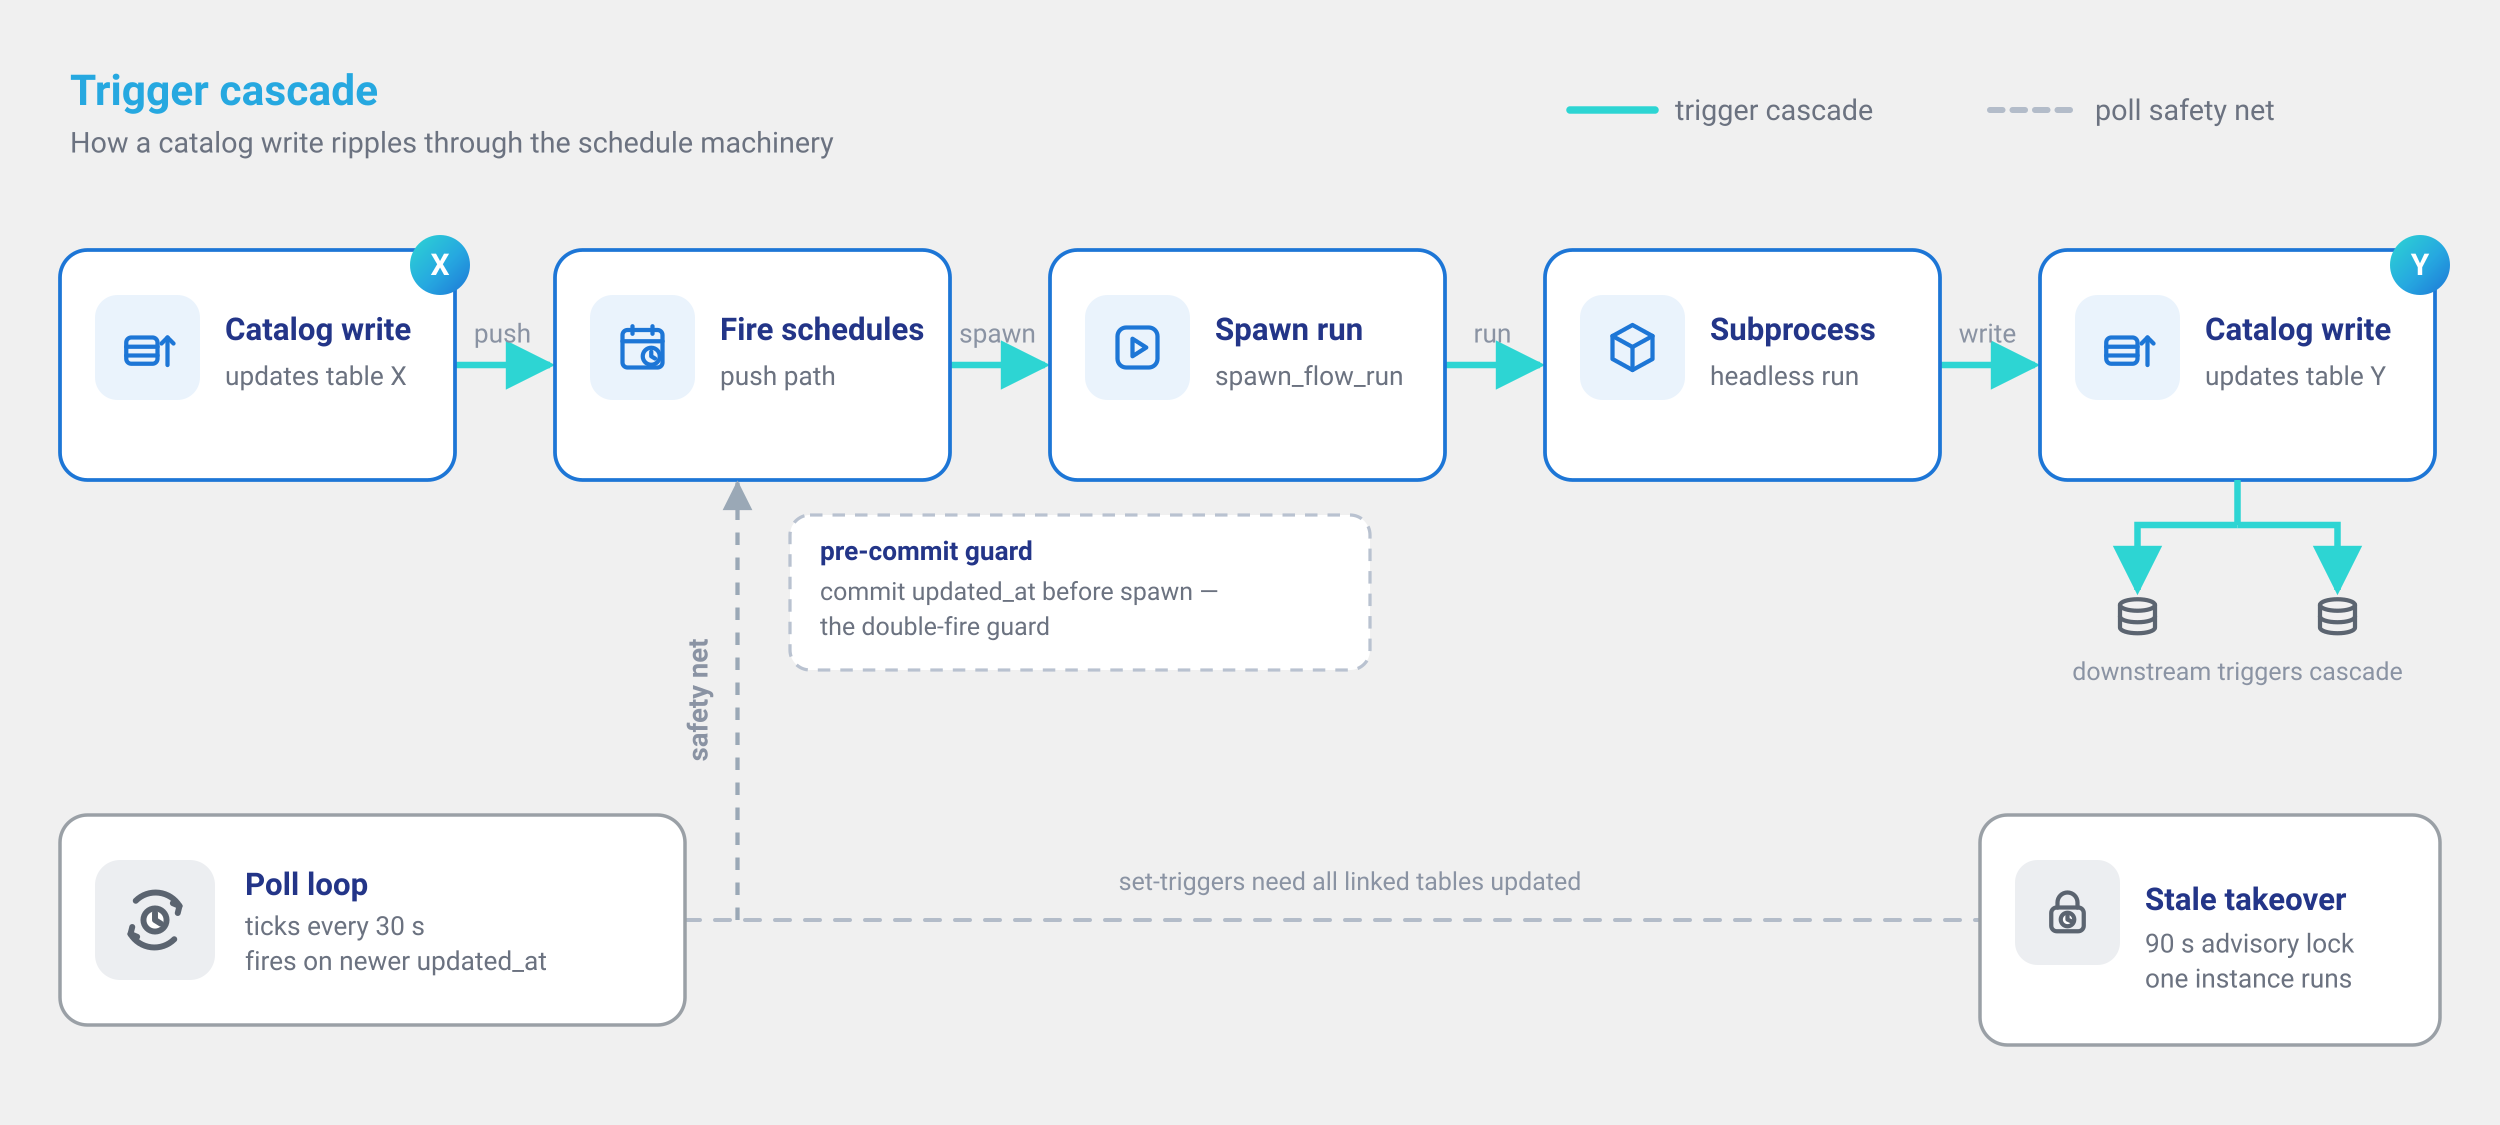
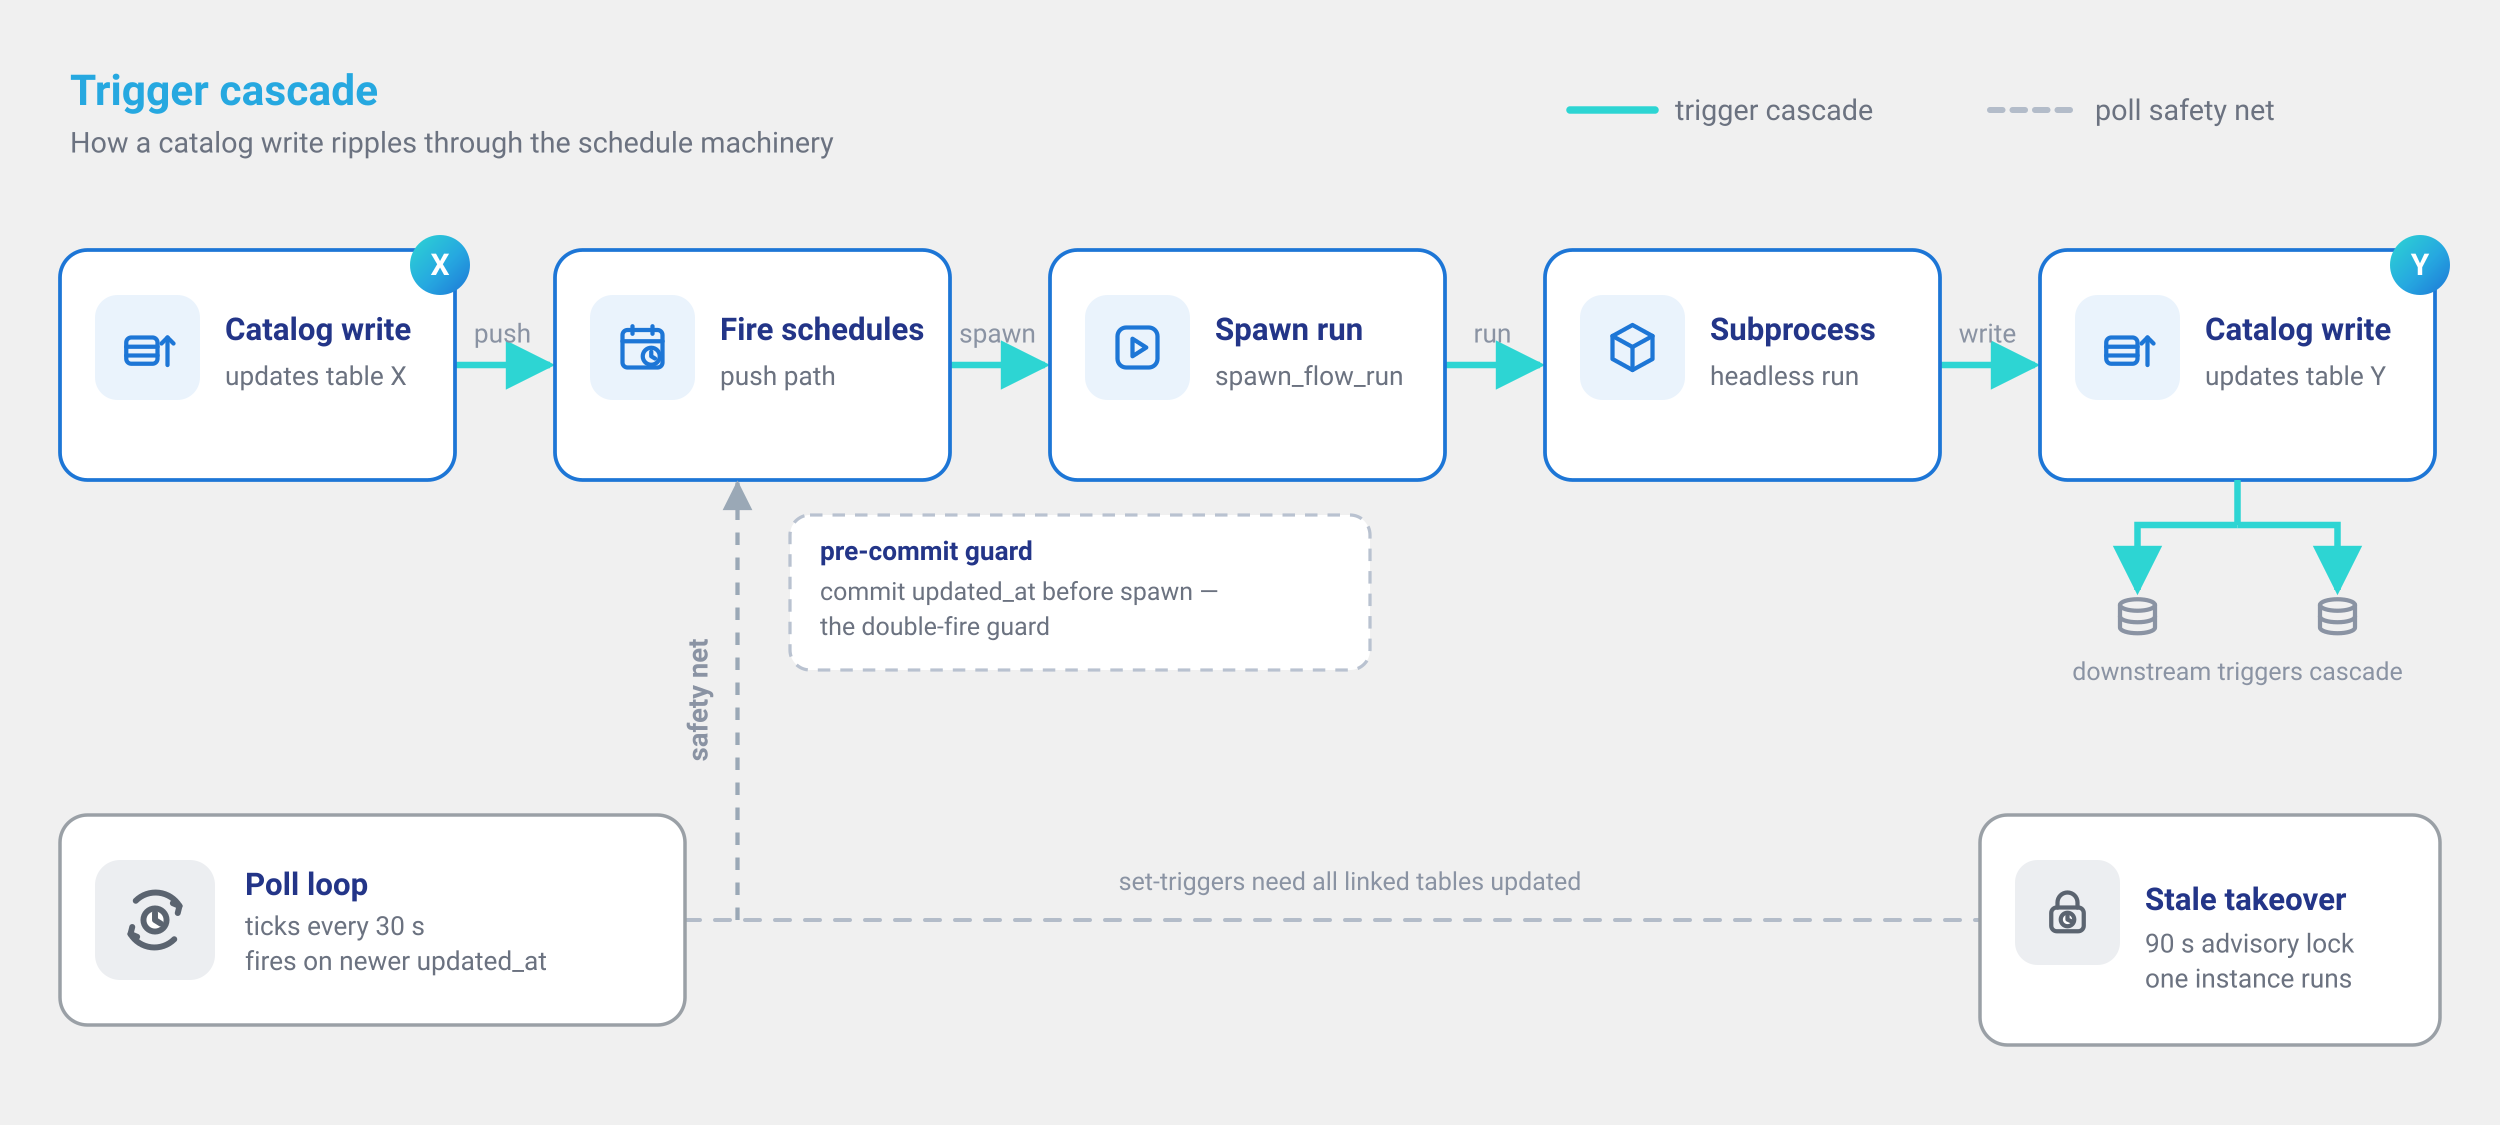
<svg xmlns="http://www.w3.org/2000/svg" viewBox="0 0 1000 450" role="img" aria-label="Trigger cascade: a catalog write to table X fires watching schedules through the synchronous push path, spawn_flow_run launches a headless subprocess that writes table Y and cascades downstream, while the scheduler's 30-second poll loop runs as a parallel safety net guarded by a 90-second stale-takeover lock.">
  <defs>
    <linearGradient id="brand" x1="0" y1="0" x2="1" y2="1">
      <stop offset="0" stop-color="#2DD5D3" />
      <stop offset="0.55" stop-color="#26A8E0" />
      <stop offset="1" stop-color="#1D76D6" />
    </linearGradient>
    <marker id="ah" markerWidth="10" markerHeight="10" refX="7.5" refY="4.5" orient="auto">
      <path d="M1,1 L8,4.5 L1,8 Z" fill="#9aa8b6" />
    </marker>
    <marker id="ahc" markerWidth="11" markerHeight="11" refX="7.8" refY="5" orient="auto">
      <path d="M1,1.2 L8.6,5 L1,8.8 Z" fill="#2DD5D3" />
    </marker>
  </defs>
  <style>
    .box   { fill:#ffffff; stroke:#1D76D6; stroke-width:1.5; }
    .nbox  { fill:#ffffff; stroke:#9aa0a6; stroke-width:1.4; }
    .chip  { fill:#eaf3fc; }
    .chipn { fill:#eceef1; }
    .ic    { fill:none; stroke:#1D76D6; stroke-width:1.7; stroke-linecap:round; stroke-linejoin:round; }
    .icn   { fill:none; stroke:#5b6470; stroke-width:1.7; stroke-linecap:round; stroke-linejoin:round; }
+     .icnf  { fill:none; stroke:#8a93a3; stroke-width:1.7; stroke-linecap:round; stroke-linejoin:round; }
    .t     { font-family:Roboto,Arial,sans-serif; font-weight:600; font-size:12.5px; fill:#233588; }
    .s     { font-family:Roboto,Arial,sans-serif; font-size:10.5px; fill:#6b7280; }
    .ttl   { font-family:Roboto,Arial,sans-serif; font-weight:600; font-size:17px; fill:#26A8E0; }
    .sub   { font-family:Roboto,Arial,sans-serif; font-size:11.5px; fill:#6b7280; }
    .arwc  { fill:none; stroke:#2DD5D3; stroke-width:2.6; }
    .arw   { fill:none; stroke:#b3bcc9; stroke-width:1.7; }
    .dash  { fill:none; stroke:#b3bcc9; stroke-width:1.6; stroke-dasharray:6 6; stroke-linecap:round; }
    .riser { fill:none; stroke:#9aa8b6; stroke-width:1.7; stroke-dasharray:5 5; }
    .note  { fill:#ffffff; stroke:#b9c2d0; stroke-width:1.3; stroke-dasharray:5 4; }
    .notet { font-family:Roboto,Arial,sans-serif; font-weight:600; font-size:10.5px; fill:#233588; }
    .notes { font-family:Roboto,Arial,sans-serif; font-size:10px; fill:#6b7280; }
    .albl  { font-family:Roboto,Arial,sans-serif; font-size:10.5px; fill:#8a93a3; }
    .cap   { font-family:Roboto,Arial,sans-serif; font-size:10px; fill:#8a93a3; }
    .rlbl  { font-family:Roboto,Arial,sans-serif; font-weight:600; font-size:11px; fill:#8a93a3; }
    .lgd   { font-family:Roboto,Arial,sans-serif; font-size:11.5px; fill:#6b7280; }
    .badge { font-family:Roboto,Arial,sans-serif; font-weight:700; font-size:12px; fill:#ffffff; }
  </style>
  <text class="ttl" x="28" y="42">Trigger cascade</text>
  <text class="sub" x="28" y="61">How a catalog write ripples through the schedule machinery</text>
  <line x1="628" y1="44" x2="662" y2="44" stroke="#2DD5D3" stroke-width="3" stroke-linecap="round" />
  <text class="lgd" x="670" y="48">trigger cascade</text>
  <line x1="796" y1="44" x2="830" y2="44" stroke="#b3bcc9" stroke-width="2.4" stroke-dasharray="5 4" stroke-linecap="round" />
  <text class="lgd" x="838" y="48">poll safety net</text>
  <path class="arwc" d="M182,146 H220" marker-end="url(#ahc)" />
  <path class="arwc" d="M380,146 H418" marker-end="url(#ahc)" />
  <path class="arwc" d="M578,146 H616" marker-end="url(#ahc)" />
  <path class="arwc" d="M776,146 H814" marker-end="url(#ahc)" />
  <text class="albl" x="201" y="137" text-anchor="middle">push</text>
  <text class="albl" x="399" y="137" text-anchor="middle">spawn</text>
  <text class="albl" x="597" y="137" text-anchor="middle">run</text>
  <text class="albl" x="795" y="137" text-anchor="middle">write</text>
  <g>
    <rect class="box" x="24" y="100" width="158" height="92" rx="11" />
    <rect class="chip" x="38" y="118" width="42" height="42" rx="9" />
    <g class="ic" transform="translate(47,127)">
      <rect x="3.5" y="8" width="12.5" height="10.5" rx="2" />
      <path d="M3.5,11.7 H16" />
      <path d="M3.5,15.2 H16" />
      <path d="M20,19 V8" />
      <path d="M17.6,10.4 L20,8 L22.4,10.4" />
    </g>
    <text class="t" x="90" y="136">Catalog write</text>
    <text class="s" x="90" y="154">updates table X</text>
    <circle cx="176" cy="106" r="12" fill="url(#brand)" />
    <text class="badge" x="176" y="110" text-anchor="middle">X</text>
  </g>
  <g>
    <rect class="box" x="222" y="100" width="158" height="92" rx="11" />
    <rect class="chip" x="236" y="118" width="42" height="42" rx="9" />
    <g class="ic" transform="translate(245,127)">
      <rect x="4" y="5" width="16" height="15" rx="2" />
      <line x1="4" y1="9.5" x2="20" y2="9.5" />
      <line x1="8" y1="3.5" x2="8" y2="6.5" />
      <line x1="16" y1="3.5" x2="16" y2="6.5" />
      <circle cx="15.5" cy="15.5" r="3.4" fill="#eaf3fc" />
      <path d="M15.5,13.7 V15.5 L17,16.4" />
    </g>
    <text class="t" x="288" y="136">Fire schedules</text>
    <text class="s" x="288" y="154">push path</text>
  </g>
  <g>
    <rect class="box" x="420" y="100" width="158" height="92" rx="11" />
    <rect class="chip" x="434" y="118" width="42" height="42" rx="9" />
    <g class="ic" transform="translate(443,127)">
      <rect x="4" y="4" width="16" height="16" rx="3.5" />
      <path d="M10,8.5 L15.5,12 L10,15.5 Z" />
    </g>
    <text class="t" x="486" y="136">Spawn run</text>
    <text class="s" x="486" y="154">spawn_flow_run</text>
  </g>
  <g>
    <rect class="box" x="618" y="100" width="158" height="92" rx="11" />
    <rect class="chip" x="632" y="118" width="42" height="42" rx="9" />
    <g class="ic" transform="translate(641,127)">
      <path d="M12,3 L20,7.4 V16.6 L12,21 L4,16.6 V7.4 Z" />
      <path d="M4,7.4 L12,11.8 L20,7.4" />
      <path d="M12,11.8 V21" />
    </g>
    <text class="t" x="684" y="136">Subprocess</text>
    <text class="s" x="684" y="154">headless run</text>
  </g>
  <g>
    <rect class="box" x="816" y="100" width="158" height="92" rx="11" />
    <rect class="chip" x="830" y="118" width="42" height="42" rx="9" />
    <g class="ic" transform="translate(839,127)">
      <rect x="3.5" y="8" width="12.5" height="10.5" rx="2" />
      <path d="M3.5,11.7 H16" />
      <path d="M3.5,15.2 H16" />
      <path d="M20,19 V8" />
      <path d="M17.6,10.4 L20,8 L22.4,10.4" />
    </g>
    <text class="t" x="882" y="136">Catalog write</text>
    <text class="s" x="882" y="154">updates table Y</text>
    <circle cx="968" cy="106" r="12" fill="url(#brand)" />
    <text class="badge" x="968" y="110" text-anchor="middle">Y</text>
  </g>
  <rect class="note" x="316" y="206" width="232" height="62" rx="8" />
  <text class="notet" x="328" y="224">pre-commit guard</text>
  <text class="notes" x="328" y="240">commit updated_at before spawn —</text>
  <text class="notes" x="328" y="254">the double-fire guard</text>
  <path class="arwc" d="M895,192 V210" />
  <path class="arwc" d="M895,210 H855 V236" marker-end="url(#ahc)" />
  <path class="arwc" d="M895,210 H935 V236" marker-end="url(#ahc)" />
-   <g class="icn" transform="translate(855,242)">
+   <g class="icnf" transform="translate(855,242)">
    <ellipse cx="0" cy="0" rx="7" ry="2.3" />
    <path d="M-7,0 V9 C-7,10.3 -3.9,11.3 0,11.3 C3.9,11.3 7,10.3 7,9 V0" />
    <path d="M-7,4.6 C-7,5.9 -3.9,6.9 0,6.9 C3.9,6.9 7,5.9 7,4.6" />
  </g>
-   <g class="icn" transform="translate(935,242)">
+   <g class="icnf" transform="translate(935,242)">
    <ellipse cx="0" cy="0" rx="7" ry="2.3" />
    <path d="M-7,0 V9 C-7,10.3 -3.9,11.3 0,11.3 C3.9,11.3 7,10.3 7,9 V0" />
    <path d="M-7,4.6 C-7,5.9 -3.9,6.9 0,6.9 C3.9,6.9 7,5.9 7,4.6" />
  </g>
  <text class="cap" x="895" y="272" text-anchor="middle">downstream triggers cascade</text>
  <path class="dash" d="M274,368 H792" />
  <path class="riser" d="M295,368 V193" marker-end="url(#ah)" />
  <text class="rlbl" transform="translate(283,280) rotate(-90)" text-anchor="middle">safety net</text>
  <text class="cap" x="540" y="356" text-anchor="middle">set-triggers need all linked tables updated</text>
  <g>
    <rect class="nbox" x="24" y="326" width="250" height="84" rx="11" />
    <rect class="chipn" x="38" y="344" width="48" height="48" rx="10" />
    <g class="icn" transform="translate(45.2,351.2) scale(1.4)">
      <path d="M6.5,6.5 A8,8 0 0 1 19,8" />
      <path d="M17.1,7.2 L19,8 L18.5,10" />
      <path d="M17.5,17.5 A8,8 0 0 1 5,16" />
      <path d="M6.9,16.8 L5,16 L5.5,14" />
      <circle cx="12" cy="12" r="3.3" fill="#ffffff" />
      <path d="M12,10 V12 L13.6,13" />
    </g>
    <text class="t" x="98" y="358">Poll loop</text>
    <text class="s" x="98" y="374">ticks every 30 s</text>
    <text class="s" x="98" y="388">fires on newer updated_at</text>
  </g>
  <g>
    <rect class="nbox" x="792" y="326" width="184" height="92" rx="11" />
    <rect class="chipn" x="806" y="344" width="42" height="42" rx="9" />
    <g class="icn" transform="translate(815,353)">
      <path d="M8,10 V8 A4,4 0 0 1 16,8 V10" />
      <rect x="5.5" y="10" width="13" height="9.5" rx="2.2" />
      <circle cx="12" cy="14.8" r="2.7" fill="#ffffff" />
      <path d="M12,13.2 V14.8 L13.7,15.6" />
    </g>
    <text class="t" x="858" y="364">Stale takeover</text>
    <text class="s" x="858" y="381">90 s advisory lock</text>
    <text class="s" x="858" y="395">one instance runs</text>
  </g>
</svg>
